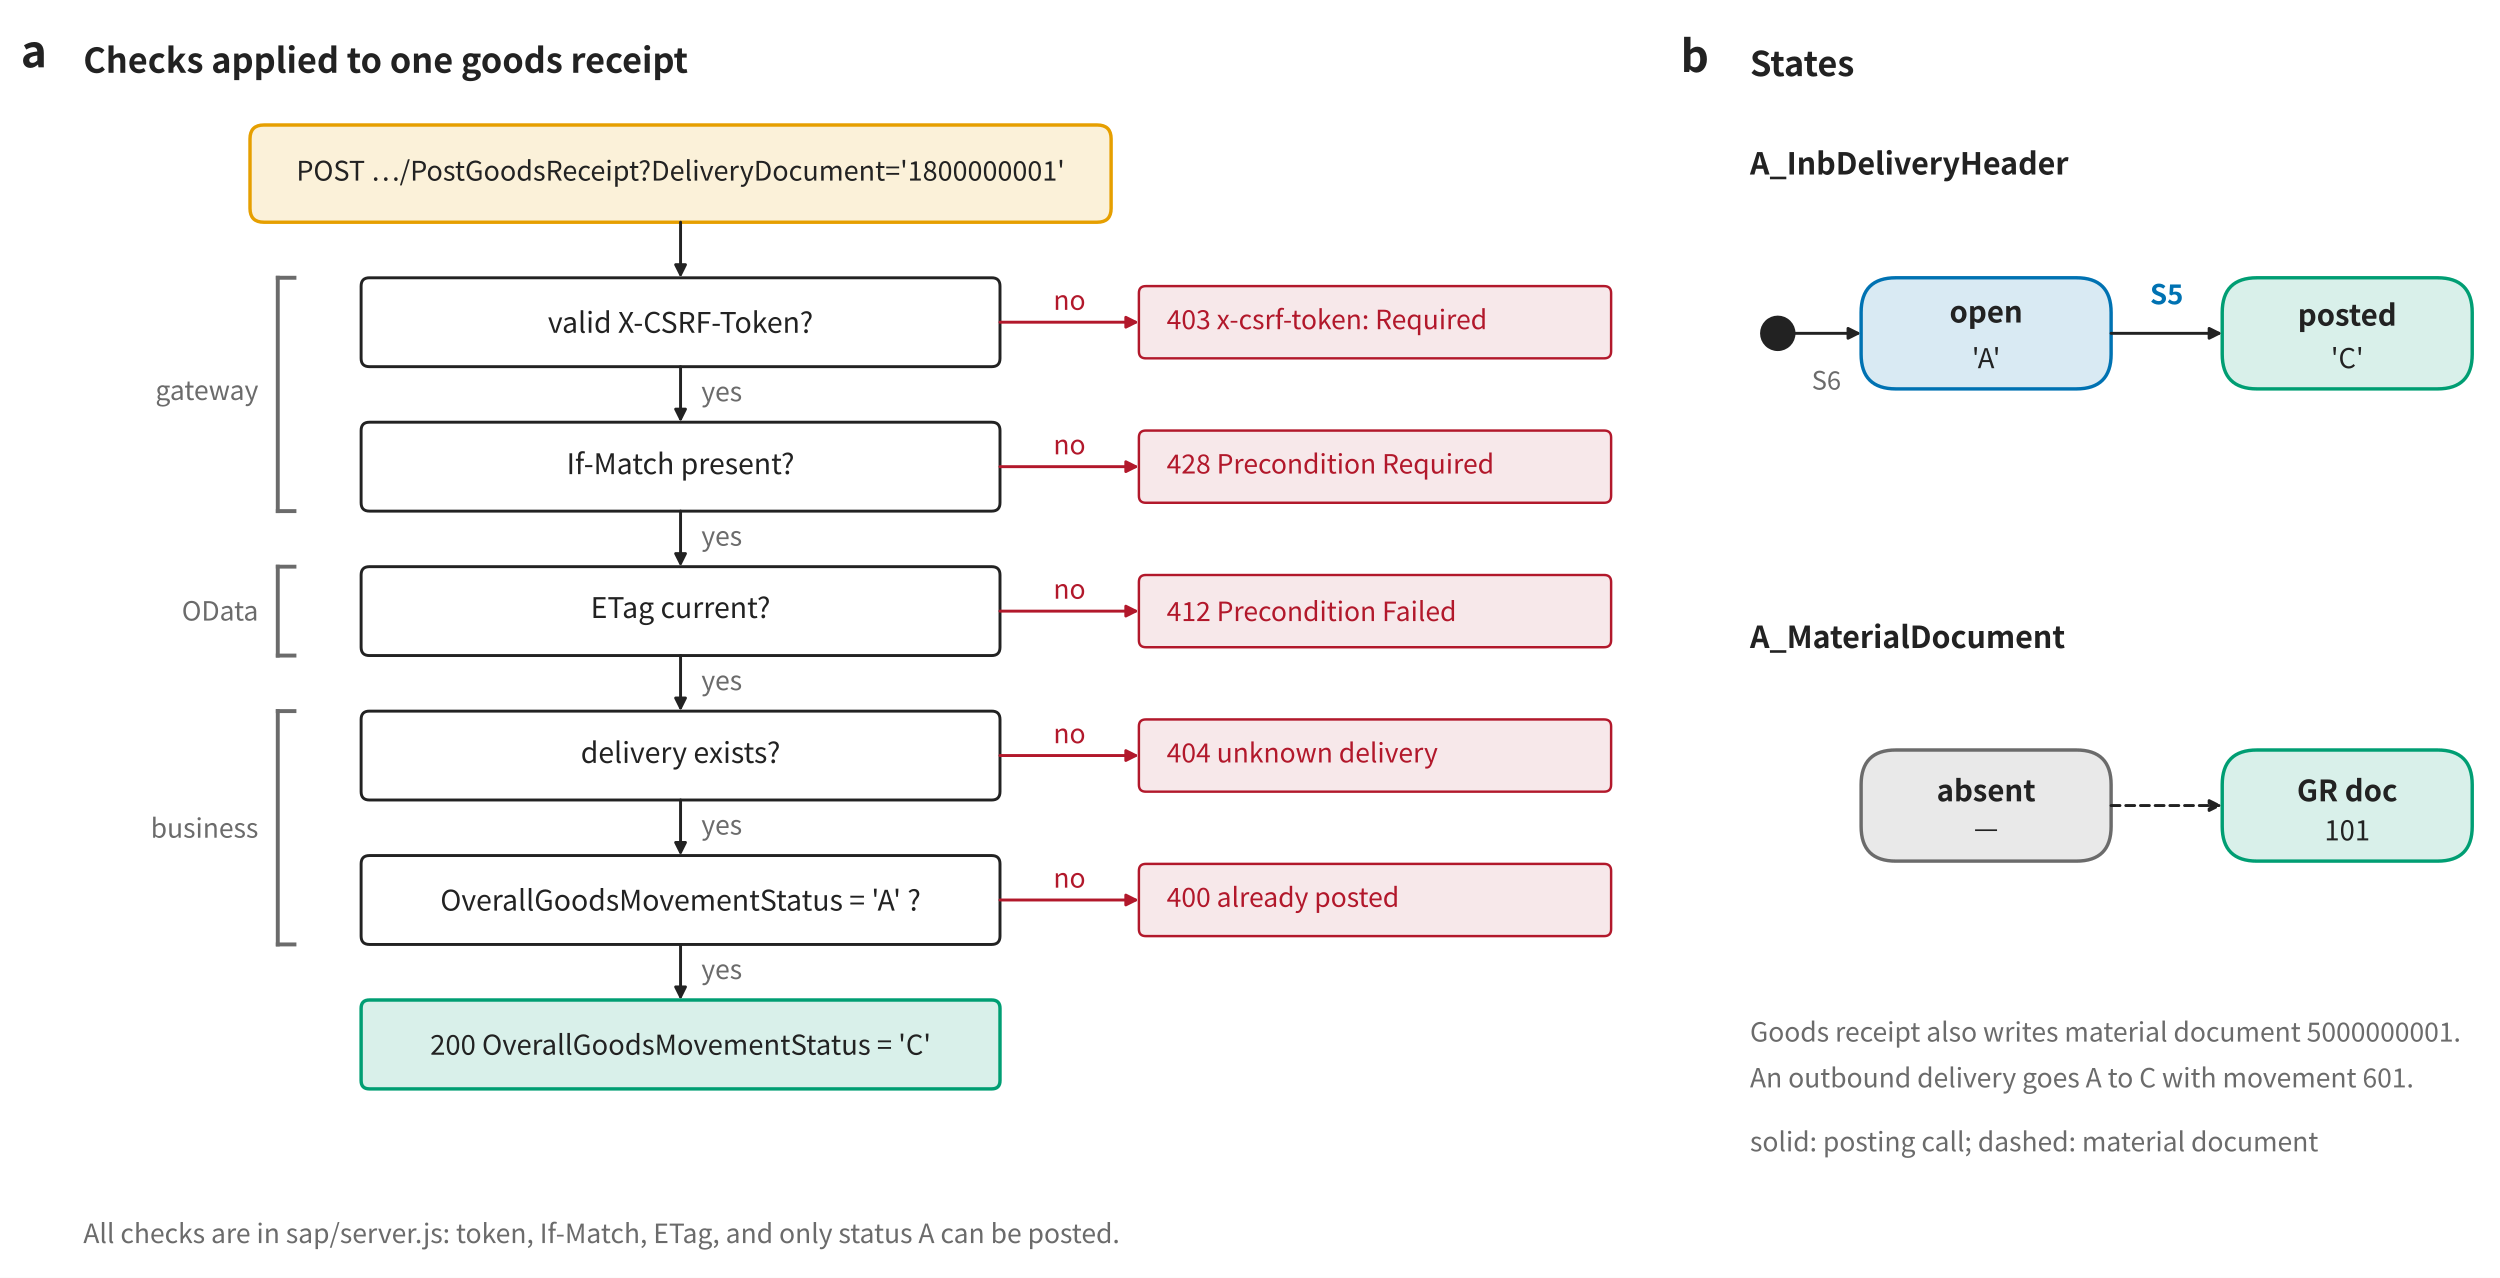
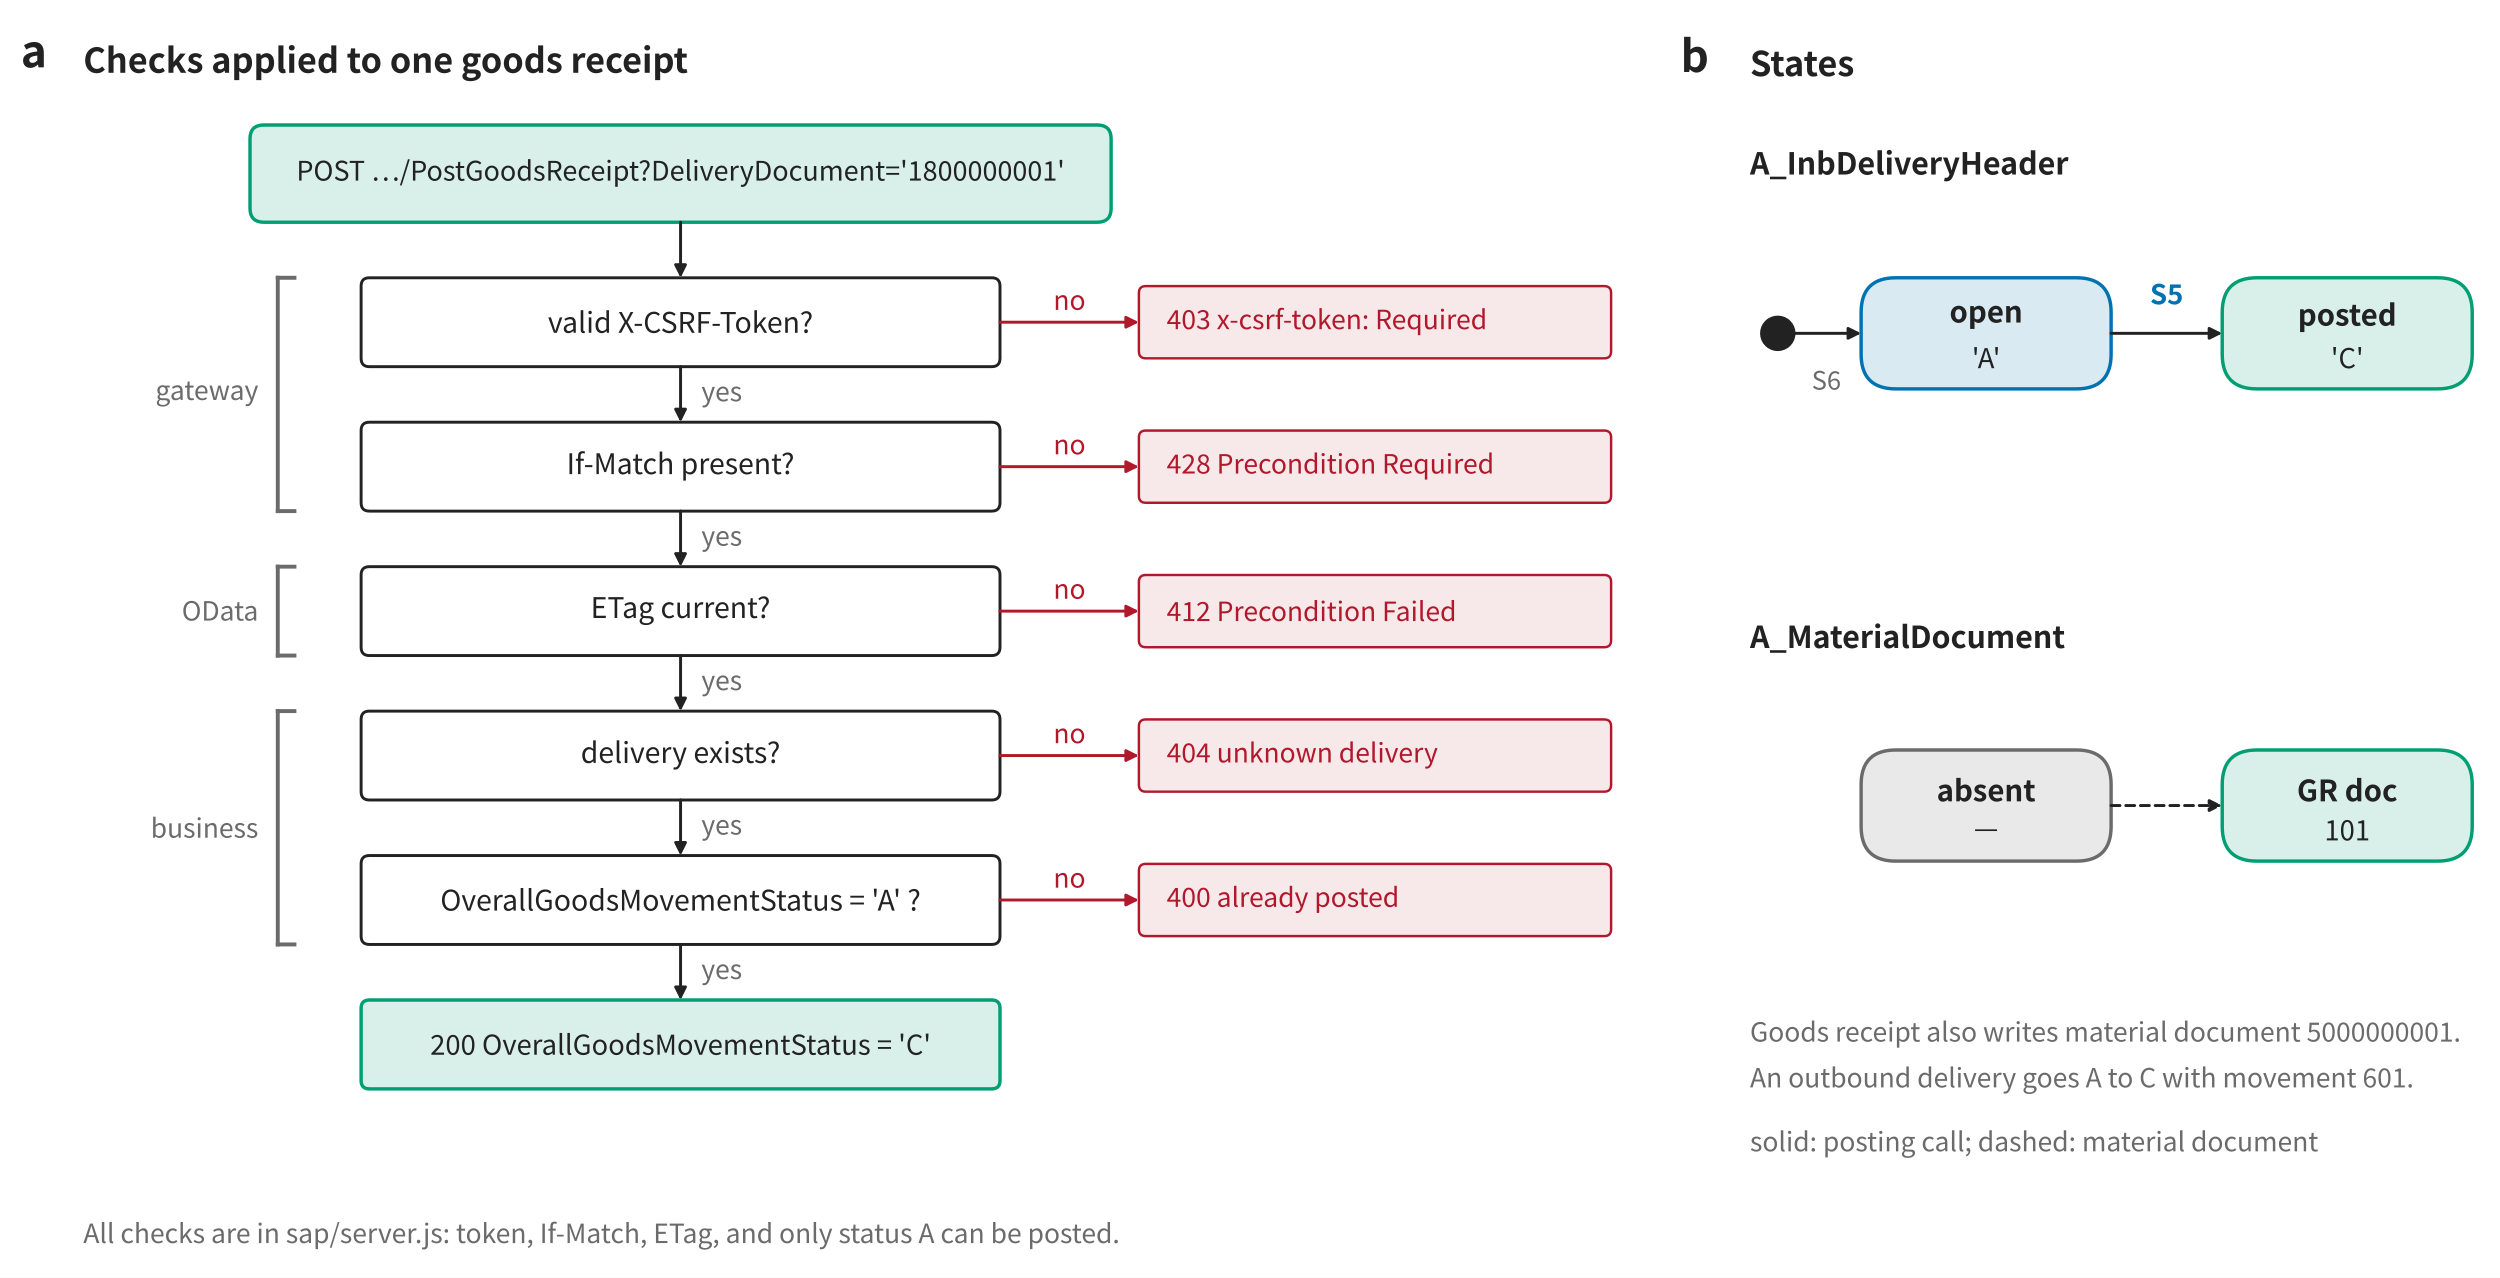
<svg xmlns="http://www.w3.org/2000/svg" width="510.236pt" height="260.787pt" viewBox="0 0 510.236 260.787" version="1.1">
  <defs>
    <style type="text/css">*{stroke-linejoin: round; stroke-linecap: butt}</style>
  </defs>
  <g id="figure_1">
    <g id="patch_1">
      <path d="M 0 260.787  L 510.236 260.787  L 510.236 0  L 0 0  z " style="fill: #ffffff" />
    </g>
    <g id="axes_1">
      <g id="patch_2">
-         <path d="M 53.858 25.512  L 223.937 25.512  Q 226.772 25.512 226.772 28.346  L 226.772 42.52  Q 226.772 45.354 223.937 45.354  L 53.858 45.354  Q 51.024 45.354 51.024 42.52  L 51.024 28.346  Q 51.024 25.512 53.858 25.512  z " clip-path="url(#pe0ef0dda8c)" style="fill: #fbf1d9; stroke: #e69f00; stroke-width: 0.7; stroke-linejoin: miter" />
+         <path d="M 53.858 25.512  L 223.937 25.512  Q 226.772 25.512 226.772 28.346  L 226.772 42.52  Q 226.772 45.354 223.937 45.354  L 53.858 45.354  Q 51.024 45.354 51.024 42.52  L 51.024 28.346  Q 51.024 25.512 53.858 25.512  z " clip-path="url(#p6aac815f8b)" style="fill: #d9f0ea; stroke: #009e73; stroke-width: 0.7; stroke-linejoin: miter" />
      </g>
      <g id="patch_3">
-         <path d="M 75.402 56.693  L 202.394 56.693  Q 204.094 56.693 204.094 58.394  L 204.094 73.134  Q 204.094 74.835 202.394 74.835  L 75.402 74.835  Q 73.701 74.835 73.701 73.134  L 73.701 58.394  Q 73.701 56.693 75.402 56.693  z " clip-path="url(#pe0ef0dda8c)" style="fill: #ffffff; stroke: #222222; stroke-width: 0.6; stroke-linejoin: miter" />
+         <path d="M 75.402 56.693  L 202.394 56.693  Q 204.094 56.693 204.094 58.394  L 204.094 73.134  Q 204.094 74.835 202.394 74.835  L 75.402 74.835  Q 73.701 74.835 73.701 73.134  L 73.701 58.394  Q 73.701 56.693 75.402 56.693  z " clip-path="url(#p6aac815f8b)" style="fill: #ffffff; stroke: #222222; stroke-width: 0.6; stroke-linejoin: miter" />
      </g>
      <g id="patch_4">
-         <path d="M 233.858 58.394  L 327.402 58.394  Q 328.819 58.394 328.819 59.811  L 328.819 71.717  Q 328.819 73.134 327.402 73.134  L 233.858 73.134  Q 232.441 73.134 232.441 71.717  L 232.441 59.811  Q 232.441 58.394 233.858 58.394  z " clip-path="url(#pe0ef0dda8c)" style="fill: #f7e8ea; stroke: #b2182b; stroke-width: 0.5; stroke-linejoin: miter" />
+         <path d="M 233.858 58.394  L 327.402 58.394  Q 328.819 58.394 328.819 59.811  L 328.819 71.717  Q 328.819 73.134 327.402 73.134  L 233.858 73.134  Q 232.441 73.134 232.441 71.717  L 232.441 59.811  Q 232.441 58.394 233.858 58.394  z " clip-path="url(#p6aac815f8b)" style="fill: #f7e8ea; stroke: #b2182b; stroke-width: 0.5; stroke-linejoin: miter" />
      </g>
      <g id="patch_5">
-         <path d="M 75.402 86.173  L 202.394 86.173  Q 204.094 86.173 204.094 87.874  L 204.094 102.614  Q 204.094 104.315 202.394 104.315  L 75.402 104.315  Q 73.701 104.315 73.701 102.614  L 73.701 87.874  Q 73.701 86.173 75.402 86.173  z " clip-path="url(#pe0ef0dda8c)" style="fill: #ffffff; stroke: #222222; stroke-width: 0.6; stroke-linejoin: miter" />
+         <path d="M 75.402 86.173  L 202.394 86.173  Q 204.094 86.173 204.094 87.874  L 204.094 102.614  Q 204.094 104.315 202.394 104.315  L 75.402 104.315  Q 73.701 104.315 73.701 102.614  L 73.701 87.874  Q 73.701 86.173 75.402 86.173  z " clip-path="url(#p6aac815f8b)" style="fill: #ffffff; stroke: #222222; stroke-width: 0.6; stroke-linejoin: miter" />
      </g>
      <g id="patch_6">
-         <path d="M 233.858 87.874  L 327.402 87.874  Q 328.819 87.874 328.819 89.291  L 328.819 101.197  Q 328.819 102.614 327.402 102.614  L 233.858 102.614  Q 232.441 102.614 232.441 101.197  L 232.441 89.291  Q 232.441 87.874 233.858 87.874  z " clip-path="url(#pe0ef0dda8c)" style="fill: #f7e8ea; stroke: #b2182b; stroke-width: 0.5; stroke-linejoin: miter" />
+         <path d="M 233.858 87.874  L 327.402 87.874  Q 328.819 87.874 328.819 89.291  L 328.819 101.197  Q 328.819 102.614 327.402 102.614  L 233.858 102.614  Q 232.441 102.614 232.441 101.197  L 232.441 89.291  Q 232.441 87.874 233.858 87.874  z " clip-path="url(#p6aac815f8b)" style="fill: #f7e8ea; stroke: #b2182b; stroke-width: 0.5; stroke-linejoin: miter" />
      </g>
      <g id="patch_7">
-         <path d="M 75.402 115.654  L 202.394 115.654  Q 204.094 115.654 204.094 117.354  L 204.094 132.094  Q 204.094 133.795 202.394 133.795  L 75.402 133.795  Q 73.701 133.795 73.701 132.094  L 73.701 117.354  Q 73.701 115.654 75.402 115.654  z " clip-path="url(#pe0ef0dda8c)" style="fill: #ffffff; stroke: #222222; stroke-width: 0.6; stroke-linejoin: miter" />
+         <path d="M 75.402 115.654  L 202.394 115.654  Q 204.094 115.654 204.094 117.354  L 204.094 132.094  Q 204.094 133.795 202.394 133.795  L 75.402 133.795  Q 73.701 133.795 73.701 132.094  L 73.701 117.354  Q 73.701 115.654 75.402 115.654  z " clip-path="url(#p6aac815f8b)" style="fill: #ffffff; stroke: #222222; stroke-width: 0.6; stroke-linejoin: miter" />
      </g>
      <g id="patch_8">
-         <path d="M 233.858 117.354  L 327.402 117.354  Q 328.819 117.354 328.819 118.772  L 328.819 130.677  Q 328.819 132.094 327.402 132.094  L 233.858 132.094  Q 232.441 132.094 232.441 130.677  L 232.441 118.772  Q 232.441 117.354 233.858 117.354  z " clip-path="url(#pe0ef0dda8c)" style="fill: #f7e8ea; stroke: #b2182b; stroke-width: 0.5; stroke-linejoin: miter" />
+         <path d="M 233.858 117.354  L 327.402 117.354  Q 328.819 117.354 328.819 118.772  L 328.819 130.677  Q 328.819 132.094 327.402 132.094  L 233.858 132.094  Q 232.441 132.094 232.441 130.677  L 232.441 118.772  Q 232.441 117.354 233.858 117.354  z " clip-path="url(#p6aac815f8b)" style="fill: #f7e8ea; stroke: #b2182b; stroke-width: 0.5; stroke-linejoin: miter" />
      </g>
      <g id="patch_9">
-         <path d="M 75.402 145.134  L 202.394 145.134  Q 204.094 145.134 204.094 146.835  L 204.094 161.575  Q 204.094 163.276 202.394 163.276  L 75.402 163.276  Q 73.701 163.276 73.701 161.575  L 73.701 146.835  Q 73.701 145.134 75.402 145.134  z " clip-path="url(#pe0ef0dda8c)" style="fill: #ffffff; stroke: #222222; stroke-width: 0.6; stroke-linejoin: miter" />
+         <path d="M 75.402 145.134  L 202.394 145.134  Q 204.094 145.134 204.094 146.835  L 204.094 161.575  Q 204.094 163.276 202.394 163.276  L 75.402 163.276  Q 73.701 163.276 73.701 161.575  L 73.701 146.835  Q 73.701 145.134 75.402 145.134  z " clip-path="url(#p6aac815f8b)" style="fill: #ffffff; stroke: #222222; stroke-width: 0.6; stroke-linejoin: miter" />
      </g>
      <g id="patch_10">
-         <path d="M 233.858 146.835  L 327.402 146.835  Q 328.819 146.835 328.819 148.252  L 328.819 160.157  Q 328.819 161.575 327.402 161.575  L 233.858 161.575  Q 232.441 161.575 232.441 160.157  L 232.441 148.252  Q 232.441 146.835 233.858 146.835  z " clip-path="url(#pe0ef0dda8c)" style="fill: #f7e8ea; stroke: #b2182b; stroke-width: 0.5; stroke-linejoin: miter" />
+         <path d="M 233.858 146.835  L 327.402 146.835  Q 328.819 146.835 328.819 148.252  L 328.819 160.157  Q 328.819 161.575 327.402 161.575  L 233.858 161.575  Q 232.441 161.575 232.441 160.157  L 232.441 148.252  Q 232.441 146.835 233.858 146.835  z " clip-path="url(#p6aac815f8b)" style="fill: #f7e8ea; stroke: #b2182b; stroke-width: 0.5; stroke-linejoin: miter" />
      </g>
      <g id="patch_11">
-         <path d="M 75.402 174.614  L 202.394 174.614  Q 204.094 174.614 204.094 176.315  L 204.094 191.055  Q 204.094 192.756 202.394 192.756  L 75.402 192.756  Q 73.701 192.756 73.701 191.055  L 73.701 176.315  Q 73.701 174.614 75.402 174.614  z " clip-path="url(#pe0ef0dda8c)" style="fill: #ffffff; stroke: #222222; stroke-width: 0.6; stroke-linejoin: miter" />
+         <path d="M 75.402 174.614  L 202.394 174.614  Q 204.094 174.614 204.094 176.315  L 204.094 191.055  Q 204.094 192.756 202.394 192.756  L 75.402 192.756  Q 73.701 192.756 73.701 191.055  L 73.701 176.315  Q 73.701 174.614 75.402 174.614  z " clip-path="url(#p6aac815f8b)" style="fill: #ffffff; stroke: #222222; stroke-width: 0.6; stroke-linejoin: miter" />
      </g>
      <g id="patch_12">
-         <path d="M 233.858 176.315  L 327.402 176.315  Q 328.819 176.315 328.819 177.732  L 328.819 189.638  Q 328.819 191.055 327.402 191.055  L 233.858 191.055  Q 232.441 191.055 232.441 189.638  L 232.441 177.732  Q 232.441 176.315 233.858 176.315  z " clip-path="url(#pe0ef0dda8c)" style="fill: #f7e8ea; stroke: #b2182b; stroke-width: 0.5; stroke-linejoin: miter" />
+         <path d="M 233.858 176.315  L 327.402 176.315  Q 328.819 176.315 328.819 177.732  L 328.819 189.638  Q 328.819 191.055 327.402 191.055  L 233.858 191.055  Q 232.441 191.055 232.441 189.638  L 232.441 177.732  Q 232.441 176.315 233.858 176.315  z " clip-path="url(#p6aac815f8b)" style="fill: #f7e8ea; stroke: #b2182b; stroke-width: 0.5; stroke-linejoin: miter" />
      </g>
      <g id="patch_13">
-         <path d="M 75.402 204.094  L 202.394 204.094  Q 204.094 204.094 204.094 205.795  L 204.094 220.535  Q 204.094 222.236 202.394 222.236  L 75.402 222.236  Q 73.701 222.236 73.701 220.535  L 73.701 205.795  Q 73.701 204.094 75.402 204.094  z " clip-path="url(#pe0ef0dda8c)" style="fill: #d9f0ea; stroke: #009e73; stroke-width: 0.7; stroke-linejoin: miter" />
+         <path d="M 75.402 204.094  L 202.394 204.094  Q 204.094 204.094 204.094 205.795  L 204.094 220.535  Q 204.094 222.236 202.394 222.236  L 75.402 222.236  Q 73.701 222.236 73.701 220.535  L 73.701 205.795  Q 73.701 204.094 75.402 204.094  z " clip-path="url(#p6aac815f8b)" style="fill: #d9f0ea; stroke: #009e73; stroke-width: 0.7; stroke-linejoin: miter" />
      </g>
      <g id="line2d_1">
-         <path d="M 56.693 56.693  L 56.693 104.315  " clip-path="url(#pe0ef0dda8c)" style="fill: none; stroke: #6b6b6b; stroke-width: 0.8; stroke-linecap: square" />
+         <path d="M 56.693 56.693  L 56.693 104.315  " clip-path="url(#p6aac815f8b)" style="fill: none; stroke: #6b6b6b; stroke-width: 0.8; stroke-linecap: square" />
      </g>
      <g id="line2d_2">
-         <path d="M 56.693 56.693  L 60.094 56.693  " clip-path="url(#pe0ef0dda8c)" style="fill: none; stroke: #6b6b6b; stroke-width: 0.8; stroke-linecap: square" />
+         <path d="M 56.693 56.693  L 60.094 56.693  " clip-path="url(#p6aac815f8b)" style="fill: none; stroke: #6b6b6b; stroke-width: 0.8; stroke-linecap: square" />
      </g>
      <g id="line2d_3">
-         <path d="M 56.693 104.315  L 60.094 104.315  " clip-path="url(#pe0ef0dda8c)" style="fill: none; stroke: #6b6b6b; stroke-width: 0.8; stroke-linecap: square" />
+         <path d="M 56.693 104.315  L 60.094 104.315  " clip-path="url(#p6aac815f8b)" style="fill: none; stroke: #6b6b6b; stroke-width: 0.8; stroke-linecap: square" />
      </g>
      <g id="line2d_4">
-         <path d="M 56.693 115.654  L 56.693 133.795  " clip-path="url(#pe0ef0dda8c)" style="fill: none; stroke: #6b6b6b; stroke-width: 0.8; stroke-linecap: square" />
+         <path d="M 56.693 115.654  L 56.693 133.795  " clip-path="url(#p6aac815f8b)" style="fill: none; stroke: #6b6b6b; stroke-width: 0.8; stroke-linecap: square" />
      </g>
      <g id="line2d_5">
-         <path d="M 56.693 115.654  L 60.094 115.654  " clip-path="url(#pe0ef0dda8c)" style="fill: none; stroke: #6b6b6b; stroke-width: 0.8; stroke-linecap: square" />
+         <path d="M 56.693 115.654  L 60.094 115.654  " clip-path="url(#p6aac815f8b)" style="fill: none; stroke: #6b6b6b; stroke-width: 0.8; stroke-linecap: square" />
      </g>
      <g id="line2d_6">
-         <path d="M 56.693 133.795  L 60.094 133.795  " clip-path="url(#pe0ef0dda8c)" style="fill: none; stroke: #6b6b6b; stroke-width: 0.8; stroke-linecap: square" />
+         <path d="M 56.693 133.795  L 60.094 133.795  " clip-path="url(#p6aac815f8b)" style="fill: none; stroke: #6b6b6b; stroke-width: 0.8; stroke-linecap: square" />
      </g>
      <g id="line2d_7">
-         <path d="M 56.693 145.134  L 56.693 192.756  " clip-path="url(#pe0ef0dda8c)" style="fill: none; stroke: #6b6b6b; stroke-width: 0.8; stroke-linecap: square" />
+         <path d="M 56.693 145.134  L 56.693 192.756  " clip-path="url(#p6aac815f8b)" style="fill: none; stroke: #6b6b6b; stroke-width: 0.8; stroke-linecap: square" />
      </g>
      <g id="line2d_8">
-         <path d="M 56.693 145.134  L 60.094 145.134  " clip-path="url(#pe0ef0dda8c)" style="fill: none; stroke: #6b6b6b; stroke-width: 0.8; stroke-linecap: square" />
+         <path d="M 56.693 145.134  L 60.094 145.134  " clip-path="url(#p6aac815f8b)" style="fill: none; stroke: #6b6b6b; stroke-width: 0.8; stroke-linecap: square" />
      </g>
      <g id="line2d_9">
-         <path d="M 56.693 192.756  L 60.094 192.756  " clip-path="url(#pe0ef0dda8c)" style="fill: none; stroke: #6b6b6b; stroke-width: 0.8; stroke-linecap: square" />
+         <path d="M 56.693 192.756  L 60.094 192.756  " clip-path="url(#p6aac815f8b)" style="fill: none; stroke: #6b6b6b; stroke-width: 0.8; stroke-linecap: square" />
      </g>
      <g id="patch_14">
-         <path d="M 386.929 56.693  L 423.78 56.693  Q 430.866 56.693 430.866 63.78  L 430.866 72.283  Q 430.866 79.37 423.78 79.37  L 386.929 79.37  Q 379.843 79.37 379.843 72.283  L 379.843 63.78  Q 379.843 56.693 386.929 56.693  z " clip-path="url(#pe0ef0dda8c)" style="fill: #d9eaf3; stroke: #0072b2; stroke-width: 0.7; stroke-linejoin: miter" />
+         <path d="M 386.929 56.693  L 423.78 56.693  Q 430.866 56.693 430.866 63.78  L 430.866 72.283  Q 430.866 79.37 423.78 79.37  L 386.929 79.37  Q 379.843 79.37 379.843 72.283  L 379.843 63.78  Q 379.843 56.693 386.929 56.693  z " clip-path="url(#p6aac815f8b)" style="fill: #d9eaf3; stroke: #0072b2; stroke-width: 0.7; stroke-linejoin: miter" />
      </g>
      <g id="patch_15">
-         <path d="M 460.63 56.693  L 497.48 56.693  Q 504.567 56.693 504.567 63.78  L 504.567 72.283  Q 504.567 79.37 497.48 79.37  L 460.63 79.37  Q 453.543 79.37 453.543 72.283  L 453.543 63.78  Q 453.543 56.693 460.63 56.693  z " clip-path="url(#pe0ef0dda8c)" style="fill: #d9f0ea; stroke: #009e73; stroke-width: 0.7; stroke-linejoin: miter" />
+         <path d="M 460.63 56.693  L 497.48 56.693  Q 504.567 56.693 504.567 63.78  L 504.567 72.283  Q 504.567 79.37 497.48 79.37  L 460.63 79.37  Q 453.543 79.37 453.543 72.283  L 453.543 63.78  Q 453.543 56.693 460.63 56.693  z " clip-path="url(#p6aac815f8b)" style="fill: #d9f0ea; stroke: #009e73; stroke-width: 0.7; stroke-linejoin: miter" />
      </g>
      <g id="patch_16">
-         <path d="M 386.929 153.071  L 423.78 153.071  Q 430.866 153.071 430.866 160.157  L 430.866 168.661  Q 430.866 175.748 423.78 175.748  L 386.929 175.748  Q 379.843 175.748 379.843 168.661  L 379.843 160.157  Q 379.843 153.071 386.929 153.071  z " clip-path="url(#pe0ef0dda8c)" style="fill: #e9e9e9; stroke: #6b6b6b; stroke-width: 0.7; stroke-linejoin: miter" />
+         <path d="M 386.929 153.071  L 423.78 153.071  Q 430.866 153.071 430.866 160.157  L 430.866 168.661  Q 430.866 175.748 423.78 175.748  L 386.929 175.748  Q 379.843 175.748 379.843 168.661  L 379.843 160.157  Q 379.843 153.071 386.929 153.071  z " clip-path="url(#p6aac815f8b)" style="fill: #e9e9e9; stroke: #6b6b6b; stroke-width: 0.7; stroke-linejoin: miter" />
      </g>
      <g id="patch_17">
-         <path d="M 460.63 153.071  L 497.48 153.071  Q 504.567 153.071 504.567 160.157  L 504.567 168.661  Q 504.567 175.748 497.48 175.748  L 460.63 175.748  Q 453.543 175.748 453.543 168.661  L 453.543 160.157  Q 453.543 153.071 460.63 153.071  z " clip-path="url(#pe0ef0dda8c)" style="fill: #d9f0ea; stroke: #009e73; stroke-width: 0.7; stroke-linejoin: miter" />
+         <path d="M 460.63 153.071  L 497.48 153.071  Q 504.567 153.071 504.567 160.157  L 504.567 168.661  Q 504.567 175.748 497.48 175.748  L 460.63 175.748  Q 453.543 175.748 453.543 168.661  L 453.543 160.157  Q 453.543 153.071 460.63 153.071  z " clip-path="url(#p6aac815f8b)" style="fill: #d9f0ea; stroke: #009e73; stroke-width: 0.7; stroke-linejoin: miter" />
      </g>
      <g id="patch_18">
-         <path d="M 138.898 45.354  Q 138.898 51.024 138.898 56.022  " clip-path="url(#pe0ef0dda8c)" style="fill: none; stroke: #222222; stroke-width: 0.6; stroke-linecap: round" />
-         <path d="M 139.898 54.022  L 138.898 56.022  L 137.898 54.022  z " clip-path="url(#pe0ef0dda8c)" style="fill: #222222; stroke: #222222; stroke-width: 0.6; stroke-linecap: round" />
+         <path d="M 138.898 45.354  Q 138.898 51.024 138.898 56.022  " clip-path="url(#p6aac815f8b)" style="fill: none; stroke: #222222; stroke-width: 0.6; stroke-linecap: round" />
+         <path d="M 139.898 54.022  L 138.898 56.022  L 137.898 54.022  z " clip-path="url(#p6aac815f8b)" style="fill: #222222; stroke: #222222; stroke-width: 0.6; stroke-linecap: round" />
      </g>
      <g id="patch_19">
-         <path d="M 204.094 65.764  Q 218.268 65.764 231.77 65.764  " clip-path="url(#pe0ef0dda8c)" style="fill: none; stroke: #b2182b; stroke-width: 0.6; stroke-linecap: round" />
-         <path d="M 229.77 64.764  L 231.77 65.764  L 229.77 66.764  z " clip-path="url(#pe0ef0dda8c)" style="fill: #b2182b; stroke: #b2182b; stroke-width: 0.6; stroke-linecap: round" />
+         <path d="M 204.094 65.764  Q 218.268 65.764 231.77 65.764  " clip-path="url(#p6aac815f8b)" style="fill: none; stroke: #b2182b; stroke-width: 0.6; stroke-linecap: round" />
+         <path d="M 229.77 64.764  L 231.77 65.764  L 229.77 66.764  z " clip-path="url(#p6aac815f8b)" style="fill: #b2182b; stroke: #b2182b; stroke-width: 0.6; stroke-linecap: round" />
      </g>
      <g id="patch_20">
-         <path d="M 138.898 74.835  Q 138.898 80.504 138.898 85.502  " clip-path="url(#pe0ef0dda8c)" style="fill: none; stroke: #222222; stroke-width: 0.6; stroke-linecap: round" />
-         <path d="M 139.898 83.502  L 138.898 85.502  L 137.898 83.502  z " clip-path="url(#pe0ef0dda8c)" style="fill: #222222; stroke: #222222; stroke-width: 0.6; stroke-linecap: round" />
+         <path d="M 138.898 74.835  Q 138.898 80.504 138.898 85.502  " clip-path="url(#p6aac815f8b)" style="fill: none; stroke: #222222; stroke-width: 0.6; stroke-linecap: round" />
+         <path d="M 139.898 83.502  L 138.898 85.502  L 137.898 83.502  z " clip-path="url(#p6aac815f8b)" style="fill: #222222; stroke: #222222; stroke-width: 0.6; stroke-linecap: round" />
      </g>
      <g id="patch_21">
-         <path d="M 204.094 95.244  Q 218.268 95.244 231.77 95.244  " clip-path="url(#pe0ef0dda8c)" style="fill: none; stroke: #b2182b; stroke-width: 0.6; stroke-linecap: round" />
-         <path d="M 229.77 94.244  L 231.77 95.244  L 229.77 96.244  z " clip-path="url(#pe0ef0dda8c)" style="fill: #b2182b; stroke: #b2182b; stroke-width: 0.6; stroke-linecap: round" />
+         <path d="M 204.094 95.244  Q 218.268 95.244 231.77 95.244  " clip-path="url(#p6aac815f8b)" style="fill: none; stroke: #b2182b; stroke-width: 0.6; stroke-linecap: round" />
+         <path d="M 229.77 94.244  L 231.77 95.244  L 229.77 96.244  z " clip-path="url(#p6aac815f8b)" style="fill: #b2182b; stroke: #b2182b; stroke-width: 0.6; stroke-linecap: round" />
      </g>
      <g id="patch_22">
-         <path d="M 138.898 104.315  Q 138.898 109.984 138.898 114.983  " clip-path="url(#pe0ef0dda8c)" style="fill: none; stroke: #222222; stroke-width: 0.6; stroke-linecap: round" />
-         <path d="M 139.898 112.983  L 138.898 114.983  L 137.898 112.983  z " clip-path="url(#pe0ef0dda8c)" style="fill: #222222; stroke: #222222; stroke-width: 0.6; stroke-linecap: round" />
+         <path d="M 138.898 104.315  Q 138.898 109.984 138.898 114.983  " clip-path="url(#p6aac815f8b)" style="fill: none; stroke: #222222; stroke-width: 0.6; stroke-linecap: round" />
+         <path d="M 139.898 112.983  L 138.898 114.983  L 137.898 112.983  z " clip-path="url(#p6aac815f8b)" style="fill: #222222; stroke: #222222; stroke-width: 0.6; stroke-linecap: round" />
      </g>
      <g id="patch_23">
-         <path d="M 204.094 124.724  Q 218.268 124.724 231.77 124.724  " clip-path="url(#pe0ef0dda8c)" style="fill: none; stroke: #b2182b; stroke-width: 0.6; stroke-linecap: round" />
-         <path d="M 229.77 123.724  L 231.77 124.724  L 229.77 125.724  z " clip-path="url(#pe0ef0dda8c)" style="fill: #b2182b; stroke: #b2182b; stroke-width: 0.6; stroke-linecap: round" />
+         <path d="M 204.094 124.724  Q 218.268 124.724 231.77 124.724  " clip-path="url(#p6aac815f8b)" style="fill: none; stroke: #b2182b; stroke-width: 0.6; stroke-linecap: round" />
+         <path d="M 229.77 123.724  L 231.77 124.724  L 229.77 125.724  z " clip-path="url(#p6aac815f8b)" style="fill: #b2182b; stroke: #b2182b; stroke-width: 0.6; stroke-linecap: round" />
      </g>
      <g id="patch_24">
-         <path d="M 138.898 133.795  Q 138.898 139.465 138.898 144.463  " clip-path="url(#pe0ef0dda8c)" style="fill: none; stroke: #222222; stroke-width: 0.6; stroke-linecap: round" />
-         <path d="M 139.898 142.463  L 138.898 144.463  L 137.898 142.463  z " clip-path="url(#pe0ef0dda8c)" style="fill: #222222; stroke: #222222; stroke-width: 0.6; stroke-linecap: round" />
+         <path d="M 138.898 133.795  Q 138.898 139.465 138.898 144.463  " clip-path="url(#p6aac815f8b)" style="fill: none; stroke: #222222; stroke-width: 0.6; stroke-linecap: round" />
+         <path d="M 139.898 142.463  L 138.898 144.463  L 137.898 142.463  z " clip-path="url(#p6aac815f8b)" style="fill: #222222; stroke: #222222; stroke-width: 0.6; stroke-linecap: round" />
      </g>
      <g id="patch_25">
-         <path d="M 204.094 154.205  Q 218.268 154.205 231.77 154.205  " clip-path="url(#pe0ef0dda8c)" style="fill: none; stroke: #b2182b; stroke-width: 0.6; stroke-linecap: round" />
-         <path d="M 229.77 153.205  L 231.77 154.205  L 229.77 155.205  z " clip-path="url(#pe0ef0dda8c)" style="fill: #b2182b; stroke: #b2182b; stroke-width: 0.6; stroke-linecap: round" />
+         <path d="M 204.094 154.205  Q 218.268 154.205 231.77 154.205  " clip-path="url(#p6aac815f8b)" style="fill: none; stroke: #b2182b; stroke-width: 0.6; stroke-linecap: round" />
+         <path d="M 229.77 153.205  L 231.77 154.205  L 229.77 155.205  z " clip-path="url(#p6aac815f8b)" style="fill: #b2182b; stroke: #b2182b; stroke-width: 0.6; stroke-linecap: round" />
      </g>
      <g id="patch_26">
-         <path d="M 138.898 163.276  Q 138.898 168.945 138.898 173.943  " clip-path="url(#pe0ef0dda8c)" style="fill: none; stroke: #222222; stroke-width: 0.6; stroke-linecap: round" />
-         <path d="M 139.898 171.943  L 138.898 173.943  L 137.898 171.943  z " clip-path="url(#pe0ef0dda8c)" style="fill: #222222; stroke: #222222; stroke-width: 0.6; stroke-linecap: round" />
+         <path d="M 138.898 163.276  Q 138.898 168.945 138.898 173.943  " clip-path="url(#p6aac815f8b)" style="fill: none; stroke: #222222; stroke-width: 0.6; stroke-linecap: round" />
+         <path d="M 139.898 171.943  L 138.898 173.943  L 137.898 171.943  z " clip-path="url(#p6aac815f8b)" style="fill: #222222; stroke: #222222; stroke-width: 0.6; stroke-linecap: round" />
      </g>
      <g id="patch_27">
-         <path d="M 204.094 183.685  Q 218.268 183.685 231.77 183.685  " clip-path="url(#pe0ef0dda8c)" style="fill: none; stroke: #b2182b; stroke-width: 0.6; stroke-linecap: round" />
-         <path d="M 229.77 182.685  L 231.77 183.685  L 229.77 184.685  z " clip-path="url(#pe0ef0dda8c)" style="fill: #b2182b; stroke: #b2182b; stroke-width: 0.6; stroke-linecap: round" />
+         <path d="M 204.094 183.685  Q 218.268 183.685 231.77 183.685  " clip-path="url(#p6aac815f8b)" style="fill: none; stroke: #b2182b; stroke-width: 0.6; stroke-linecap: round" />
+         <path d="M 229.77 182.685  L 231.77 183.685  L 229.77 184.685  z " clip-path="url(#p6aac815f8b)" style="fill: #b2182b; stroke: #b2182b; stroke-width: 0.6; stroke-linecap: round" />
      </g>
      <g id="patch_28">
-         <path d="M 138.898 192.756  Q 138.898 198.425 138.898 203.424  " clip-path="url(#pe0ef0dda8c)" style="fill: none; stroke: #222222; stroke-width: 0.6; stroke-linecap: round" />
-         <path d="M 139.898 201.424  L 138.898 203.424  L 137.898 201.424  z " clip-path="url(#pe0ef0dda8c)" style="fill: #222222; stroke: #222222; stroke-width: 0.6; stroke-linecap: round" />
+         <path d="M 138.898 192.756  Q 138.898 198.425 138.898 203.424  " clip-path="url(#p6aac815f8b)" style="fill: none; stroke: #222222; stroke-width: 0.6; stroke-linecap: round" />
+         <path d="M 139.898 201.424  L 138.898 203.424  L 137.898 201.424  z " clip-path="url(#p6aac815f8b)" style="fill: #222222; stroke: #222222; stroke-width: 0.6; stroke-linecap: round" />
      </g>
      <g id="patch_29">
-         <path d="M 365.953 68.031  Q 372.898 68.031 379.172 68.031  " clip-path="url(#pe0ef0dda8c)" style="fill: none; stroke: #222222; stroke-width: 0.6; stroke-linecap: round" />
-         <path d="M 377.172 67.031  L 379.172 68.031  L 377.172 69.031  z " clip-path="url(#pe0ef0dda8c)" style="fill: #222222; stroke: #222222; stroke-width: 0.6; stroke-linecap: round" />
+         <path d="M 365.953 68.031  Q 372.898 68.031 379.172 68.031  " clip-path="url(#p6aac815f8b)" style="fill: none; stroke: #222222; stroke-width: 0.6; stroke-linecap: round" />
+         <path d="M 377.172 67.031  L 379.172 68.031  L 377.172 69.031  z " clip-path="url(#p6aac815f8b)" style="fill: #222222; stroke: #222222; stroke-width: 0.6; stroke-linecap: round" />
      </g>
      <g id="patch_30">
-         <path d="M 430.866 68.031  Q 442.205 68.031 452.872 68.031  " clip-path="url(#pe0ef0dda8c)" style="fill: none; stroke: #222222; stroke-width: 0.6; stroke-linecap: round" />
-         <path d="M 450.872 67.031  L 452.872 68.031  L 450.872 69.031  z " clip-path="url(#pe0ef0dda8c)" style="fill: #222222; stroke: #222222; stroke-width: 0.6; stroke-linecap: round" />
+         <path d="M 430.866 68.031  Q 442.205 68.031 452.872 68.031  " clip-path="url(#p6aac815f8b)" style="fill: none; stroke: #222222; stroke-width: 0.6; stroke-linecap: round" />
+         <path d="M 450.872 67.031  L 452.872 68.031  L 450.872 69.031  z " clip-path="url(#p6aac815f8b)" style="fill: #222222; stroke: #222222; stroke-width: 0.6; stroke-linecap: round" />
      </g>
      <g id="patch_31">
-         <path d="M 430.866 164.409  Q 442.205 164.409 452.872 164.409  " clip-path="url(#pe0ef0dda8c)" style="fill: none; stroke-dasharray: 1.8,1.2; stroke-dashoffset: 0; stroke: #222222; stroke-width: 0.6; stroke-linecap: round" />
-         <path d="M 450.872 163.409  L 452.872 164.409  L 450.872 165.409  z " clip-path="url(#pe0ef0dda8c)" style="fill: #222222; stroke-dasharray: 1.8,1.2; stroke-dashoffset: 0; stroke: #222222; stroke-width: 0.6; stroke-linecap: round" />
+         <path d="M 430.866 164.409  Q 442.205 164.409 452.872 164.409  " clip-path="url(#p6aac815f8b)" style="fill: none; stroke-dasharray: 1.8,1.2; stroke-dashoffset: 0; stroke: #222222; stroke-width: 0.6; stroke-linecap: round" />
+         <path d="M 450.872 163.409  L 452.872 164.409  L 450.872 165.409  z " clip-path="url(#p6aac815f8b)" style="fill: #222222; stroke-dasharray: 1.8,1.2; stroke-dashoffset: 0; stroke: #222222; stroke-width: 0.6; stroke-linecap: round" />
      </g>
      <g id="patch_32">
-         <path d="M 362.835 64.913  C 363.662 64.913 364.455 65.242 365.039 65.827  C 365.624 66.411 365.953 67.205 365.953 68.031  C 365.953 68.858 365.624 69.652 365.039 70.236  C 364.455 70.821 363.662 71.15 362.835 71.15  C 362.008 71.15 361.215 70.821 360.63 70.236  C 360.045 69.652 359.717 68.858 359.717 68.031  C 359.717 67.205 360.045 66.411 360.63 65.827  C 361.215 65.242 362.008 64.913 362.835 64.913  z " clip-path="url(#pe0ef0dda8c)" style="fill: #222222; stroke: #222222; stroke-linejoin: miter" />
+         <path d="M 362.835 64.913  C 363.662 64.913 364.455 65.242 365.039 65.827  C 365.624 66.411 365.953 67.205 365.953 68.031  C 365.953 68.858 365.624 69.652 365.039 70.236  C 364.455 70.821 363.662 71.15 362.835 71.15  C 362.008 71.15 361.215 70.821 360.63 70.236  C 360.045 69.652 359.717 68.858 359.717 68.031  C 359.717 67.205 360.045 66.411 360.63 65.827  C 361.215 65.242 362.008 64.913 362.835 64.913  z " clip-path="url(#p6aac815f8b)" style="fill: #222222; stroke: #222222; stroke-linejoin: miter" />
      </g>
      <g id="text_1">
        <text style="font-weight: 700; font-size: 9px; font-family: 'WenQuanYi Micro Hei', 'Noto Sans CJK SC', 'Microsoft YaHei', 'Arial'; text-anchor: start; fill: #222222" x="4.252" y="13.737" transform="rotate(-0 4.251969 13.73693)">a</text>
      </g>
      <g id="text_2">
        <text style="font-weight: 700; font-size: 7px; font-family: 'WenQuanYi Micro Hei', 'Noto Sans CJK SC', 'Microsoft YaHei', 'Arial'; text-anchor: start; fill: #222222" x="17.008" y="14.858" transform="rotate(-0 17.00787 14.85773)">Checks applied to one goods receipt</text>
      </g>
      <g id="text_3">
        <text style="font-size: 5.5px; font-family: 'WenQuanYi Micro Hei Mono', 'Noto Sans CJK SC', 'Consolas', 'Microsoft YaHei'; text-anchor: middle; fill: #222222" x="138.898" y="36.862" transform="rotate(-0 138.8976 36.86178)">POST …/PostGoodsReceipt?DeliveryDocument='1800000001'</text>
      </g>
      <g id="text_4">
        <text style="font-size: 5.8px; font-family: 'WenQuanYi Micro Hei', 'Noto Sans CJK SC', 'Microsoft YaHei', 'Arial'; text-anchor: middle; fill: #222222" x="138.898" y="67.926" transform="rotate(-0 138.8976 67.92609)">valid X-CSRF-Token?</text>
      </g>
      <g id="text_5">
        <text style="font-size: 5.4px; font-family: 'WenQuanYi Micro Hei', 'Noto Sans CJK SC', 'Microsoft YaHei', 'Arial'; text-anchor: middle; fill: #b2182b" x="218.268" y="63.243" transform="rotate(-0 218.2677 63.24273)">no</text>
      </g>
      <g id="text_6">
        <text style="font-size: 5.4px; font-family: 'WenQuanYi Micro Hei Mono', 'Noto Sans CJK SC', 'Consolas', 'Microsoft YaHei'; text-anchor: start; fill: #b2182b" x="238.11" y="67.181" transform="rotate(-0 238.1102 67.18086)">403  x-csrf-token: Required</text>
      </g>
      <g id="text_7">
        <text style="font-size: 5.8px; font-family: 'WenQuanYi Micro Hei', 'Noto Sans CJK SC', 'Microsoft YaHei', 'Arial'; text-anchor: middle; fill: #222222" x="138.898" y="96.766" transform="rotate(-0 138.8976 96.76614)">If-Match present?</text>
      </g>
      <g id="text_8">
        <text style="font-size: 5.4px; font-family: 'WenQuanYi Micro Hei', 'Noto Sans CJK SC', 'Microsoft YaHei', 'Arial'; text-anchor: middle; fill: #b2182b" x="218.268" y="92.723" transform="rotate(-0 218.2677 92.72304)">no</text>
      </g>
      <g id="text_9">
        <text style="font-size: 5.4px; font-family: 'WenQuanYi Micro Hei Mono', 'Noto Sans CJK SC', 'Consolas', 'Microsoft YaHei'; text-anchor: start; fill: #b2182b" x="238.11" y="96.647" transform="rotate(-0 238.1102 96.64683)">428  Precondition Required</text>
      </g>
      <g id="text_10">
        <text style="font-size: 5.4px; font-family: 'WenQuanYi Micro Hei', 'Noto Sans CJK SC', 'Microsoft YaHei', 'Arial'; text-anchor: start; fill: #6b6b6b" x="143.15" y="81.896" transform="rotate(-0 143.1496 81.89605)">yes</text>
      </g>
      <g id="text_11">
        <text style="font-size: 5.8px; font-family: 'WenQuanYi Micro Hei', 'Noto Sans CJK SC', 'Microsoft YaHei', 'Arial'; text-anchor: middle; fill: #222222" x="138.898" y="126.127" transform="rotate(-0 138.8976 126.1273)">ETag current?</text>
      </g>
      <g id="text_12">
        <text style="font-size: 5.4px; font-family: 'WenQuanYi Micro Hei', 'Noto Sans CJK SC', 'Microsoft YaHei', 'Arial'; text-anchor: middle; fill: #b2182b" x="218.268" y="122.203" transform="rotate(-0 218.2677 122.2034)">no</text>
      </g>
      <g id="text_13">
        <text style="font-size: 5.4px; font-family: 'WenQuanYi Micro Hei Mono', 'Noto Sans CJK SC', 'Consolas', 'Microsoft YaHei'; text-anchor: start; fill: #b2182b" x="238.11" y="126.749" transform="rotate(-0 238.1102 126.7494)">412  Precondition Failed</text>
      </g>
      <g id="text_14">
        <text style="font-size: 5.4px; font-family: 'WenQuanYi Micro Hei', 'Noto Sans CJK SC', 'Microsoft YaHei', 'Arial'; text-anchor: start; fill: #6b6b6b" x="143.15" y="111.376" transform="rotate(-0 143.1496 111.3764)">yes</text>
      </g>
      <g id="text_15">
        <text style="font-size: 5.8px; font-family: 'WenQuanYi Micro Hei', 'Noto Sans CJK SC', 'Microsoft YaHei', 'Arial'; text-anchor: middle; fill: #222222" x="138.898" y="155.711" transform="rotate(-0 138.8976 155.7114)">delivery exists?</text>
      </g>
      <g id="text_16">
        <text style="font-size: 5.4px; font-family: 'WenQuanYi Micro Hei', 'Noto Sans CJK SC', 'Microsoft YaHei', 'Arial'; text-anchor: middle; fill: #b2182b" x="218.268" y="151.684" transform="rotate(-0 218.2677 151.6837)">no</text>
      </g>
      <g id="text_17">
        <text style="font-size: 5.4px; font-family: 'WenQuanYi Micro Hei Mono', 'Noto Sans CJK SC', 'Consolas', 'Microsoft YaHei'; text-anchor: start; fill: #b2182b" x="238.11" y="155.607" transform="rotate(-0 238.1102 155.6075)">404  unknown delivery</text>
      </g>
      <g id="text_18">
        <text style="font-size: 5.4px; font-family: 'WenQuanYi Micro Hei', 'Noto Sans CJK SC', 'Microsoft YaHei', 'Arial'; text-anchor: start; fill: #6b6b6b" x="143.15" y="140.857" transform="rotate(-0 143.1496 140.8567)">yes</text>
      </g>
      <g id="text_19">
        <text style="font-size: 5.8px; font-family: 'WenQuanYi Micro Hei', 'Noto Sans CJK SC', 'Microsoft YaHei', 'Arial'; text-anchor: middle; fill: #222222" x="138.898" y="185.847" transform="rotate(-0 138.8976 185.8474)">OverallGoodsMovementStatus = 'A' ?</text>
      </g>
      <g id="text_20">
        <text style="font-size: 5.4px; font-family: 'WenQuanYi Micro Hei', 'Noto Sans CJK SC', 'Microsoft YaHei', 'Arial'; text-anchor: middle; fill: #b2182b" x="218.268" y="181.164" transform="rotate(-0 218.2677 181.164)">no</text>
      </g>
      <g id="text_21">
        <text style="font-size: 5.4px; font-family: 'WenQuanYi Micro Hei Mono', 'Noto Sans CJK SC', 'Consolas', 'Microsoft YaHei'; text-anchor: start; fill: #b2182b" x="238.11" y="185.088" transform="rotate(-0 238.1102 185.0878)">400  already posted</text>
      </g>
      <g id="text_22">
        <text style="font-size: 5.4px; font-family: 'WenQuanYi Micro Hei', 'Noto Sans CJK SC', 'Microsoft YaHei', 'Arial'; text-anchor: start; fill: #6b6b6b" x="143.15" y="170.337" transform="rotate(-0 143.1496 170.337)">yes</text>
      </g>
      <g id="text_23">
        <text style="font-size: 5.4px; font-family: 'WenQuanYi Micro Hei', 'Noto Sans CJK SC', 'Microsoft YaHei', 'Arial'; text-anchor: start; fill: #6b6b6b" x="143.15" y="199.817" transform="rotate(-0 143.1496 199.8173)">yes</text>
      </g>
      <g id="text_24">
        <text style="font-size: 5.6px; font-family: 'WenQuanYi Micro Hei Mono', 'Noto Sans CJK SC', 'Consolas', 'Microsoft YaHei'; text-anchor: middle; fill: #222222" x="138.898" y="215.265" transform="rotate(-0 138.8976 215.2654)">200  OverallGoodsMovementStatus = 'C'</text>
      </g>
      <g id="text_25">
        <text style="font-size: 5.4px; font-family: 'WenQuanYi Micro Hei', 'Noto Sans CJK SC', 'Microsoft YaHei', 'Arial'; text-anchor: end; fill: #6b6b6b" x="52.724" y="81.635" transform="rotate(-0 52.72441 81.63498)">gateway</text>
      </g>
      <g id="text_26">
        <text style="font-size: 5.4px; font-family: 'WenQuanYi Micro Hei', 'Noto Sans CJK SC', 'Microsoft YaHei', 'Arial'; text-anchor: end; fill: #6b6b6b" x="52.724" y="126.656" transform="rotate(-0 52.72441 126.6558)">OData</text>
      </g>
      <g id="text_27">
        <text style="font-size: 5.4px; font-family: 'WenQuanYi Micro Hei', 'Noto Sans CJK SC', 'Microsoft YaHei', 'Arial'; text-anchor: end; fill: #6b6b6b" x="52.724" y="170.97" transform="rotate(-0 52.72441 170.9699)">business</text>
      </g>
      <g id="text_28">
        <text style="font-size: 5.4px; font-family: 'WenQuanYi Micro Hei', 'Noto Sans CJK SC', 'Microsoft YaHei', 'Arial'; text-anchor: start; fill: #6b6b6b" x="17.008" y="253.701" transform="rotate(-0 17.00787 253.7005)">All checks are in sap/server.js: token, If-Match, ETag, and only status A can be posted.</text>
      </g>
      <g id="text_29">
        <text style="font-weight: 700; font-size: 9px; font-family: 'WenQuanYi Micro Hei', 'Noto Sans CJK SC', 'Microsoft YaHei', 'Arial'; text-anchor: start; fill: #222222" x="342.992" y="14.7" transform="rotate(-0 342.9921 14.6995)">b</text>
      </g>
      <g id="text_30">
        <text style="font-weight: 700; font-size: 7px; font-family: 'WenQuanYi Micro Hei', 'Noto Sans CJK SC', 'Microsoft YaHei', 'Arial'; text-anchor: start; fill: #222222" x="357.165" y="15.539" transform="rotate(-0 357.1654 15.53914)">States</text>
      </g>
      <g id="text_31">
        <text style="font-weight: 700; font-size: 6.2px; font-family: 'WenQuanYi Micro Hei Mono', 'Noto Sans CJK SC', 'Consolas', 'Microsoft YaHei'; text-anchor: start; fill: #222222" x="357.165" y="35.626" transform="rotate(-0 357.1654 35.62629)">A_InbDeliveryHeader</text>
      </g>
      <g id="text_32">
        <text style="font-size: 5.2px; font-family: 'WenQuanYi Micro Hei', 'Noto Sans CJK SC', 'Microsoft YaHei', 'Arial'; text-anchor: middle; fill: #6b6b6b" x="372.756" y="79.526" transform="rotate(-0 372.7559 79.52626)">S6</text>
      </g>
      <g id="text_33">
        <text style="font-weight: 700; font-size: 6px; font-family: 'WenQuanYi Micro Hei', 'Noto Sans CJK SC', 'Microsoft YaHei', 'Arial'; text-anchor: middle; fill: #222222" x="405.354" y="65.83" transform="rotate(-0 405.3543 65.83026)">open</text>
      </g>
      <g id="text_34">
        <text style="font-size: 5.6px; font-family: 'WenQuanYi Micro Hei Mono', 'Noto Sans CJK SC', 'Consolas', 'Microsoft YaHei'; text-anchor: middle; fill: #222222" x="405.354" y="75.141" transform="rotate(-0 405.3543 75.14111)">'A'</text>
      </g>
      <g id="text_35">
        <text style="font-weight: 700; font-size: 6px; font-family: 'WenQuanYi Micro Hei', 'Noto Sans CJK SC', 'Microsoft YaHei', 'Arial'; text-anchor: middle; fill: #222222" x="479.055" y="66.472" transform="rotate(-0 479.0551 66.47198)">posted</text>
      </g>
      <g id="text_36">
        <text style="font-size: 5.6px; font-family: 'WenQuanYi Micro Hei Mono', 'Noto Sans CJK SC', 'Consolas', 'Microsoft YaHei'; text-anchor: middle; fill: #222222" x="479.055" y="75.134" transform="rotate(-0 479.0551 75.13367)">'C'</text>
      </g>
      <g id="text_37">
        <text style="font-weight: 700; font-size: 5.6px; font-family: 'WenQuanYi Micro Hei', 'Noto Sans CJK SC', 'Microsoft YaHei', 'Arial'; text-anchor: middle; fill: #0072b2" x="442.205" y="62.094" transform="rotate(-0 442.2047 62.0943)">S5</text>
      </g>
      <g id="text_38">
        <text style="font-weight: 700; font-size: 6.2px; font-family: 'WenQuanYi Micro Hei Mono', 'Noto Sans CJK SC', 'Consolas', 'Microsoft YaHei'; text-anchor: start; fill: #222222" x="357.165" y="132.259" transform="rotate(-0 357.1654 132.2585)">A_MaterialDocument</text>
      </g>
      <g id="text_39">
        <text style="font-weight: 700; font-size: 6px; font-family: 'WenQuanYi Micro Hei', 'Noto Sans CJK SC', 'Microsoft YaHei', 'Arial'; text-anchor: middle; fill: #222222" x="405.354" y="163.541" transform="rotate(-0 405.3543 163.5413)">absent</text>
      </g>
      <g id="text_40">
        <text style="font-size: 5.6px; font-family: 'WenQuanYi Micro Hei Mono', 'Noto Sans CJK SC', 'Consolas', 'Microsoft YaHei'; text-anchor: middle; fill: #222222" x="405.354" y="171.013" transform="rotate(-0 405.3543 171.0129)">—</text>
      </g>
      <g id="text_41">
        <text style="font-weight: 700; font-size: 6px; font-family: 'WenQuanYi Micro Hei', 'Noto Sans CJK SC', 'Microsoft YaHei', 'Arial'; text-anchor: middle; fill: #222222" x="479.055" y="163.541" transform="rotate(-0 479.0551 163.5413)">GR doc</text>
      </g>
      <g id="text_42">
        <text style="font-size: 5.6px; font-family: 'WenQuanYi Micro Hei Mono', 'Noto Sans CJK SC', 'Consolas', 'Microsoft YaHei'; text-anchor: middle; fill: #222222" x="479.055" y="171.515" transform="rotate(-0 479.0551 171.5147)">101</text>
      </g>
      <g id="text_43">
        <text style="font-size: 5.4px; font-family: 'WenQuanYi Micro Hei', 'Noto Sans CJK SC', 'Microsoft YaHei', 'Arial'; text-anchor: start; fill: #6b6b6b" x="357.165" y="212.584" transform="rotate(-0 357.1654 212.5838)">Goods receipt also writes material document 5000000001.</text>
      </g>
      <g id="text_44">
        <text style="font-size: 5.4px; font-family: 'WenQuanYi Micro Hei', 'Noto Sans CJK SC', 'Microsoft YaHei', 'Arial'; text-anchor: start; fill: #6b6b6b" x="357.165" y="221.938" transform="rotate(-0 357.1654 221.9382)">An outbound delivery goes A to C with movement 601.</text>
      </g>
      <g id="text_45">
        <text style="font-size: 5.4px; font-family: 'WenQuanYi Micro Hei', 'Noto Sans CJK SC', 'Microsoft YaHei', 'Arial'; text-anchor: start; fill: #6b6b6b" x="357.165" y="234.978" transform="rotate(-0 357.1654 234.9775)">solid: posting call; dashed: material document</text>
      </g>
    </g>
  </g>
  <defs>
-     <clipPath id="pe0ef0dda8c">
+     <clipPath id="p6aac815f8b">
      <rect x="0" y="0" width="510.236" height="260.787" />
    </clipPath>
  </defs>
</svg>
